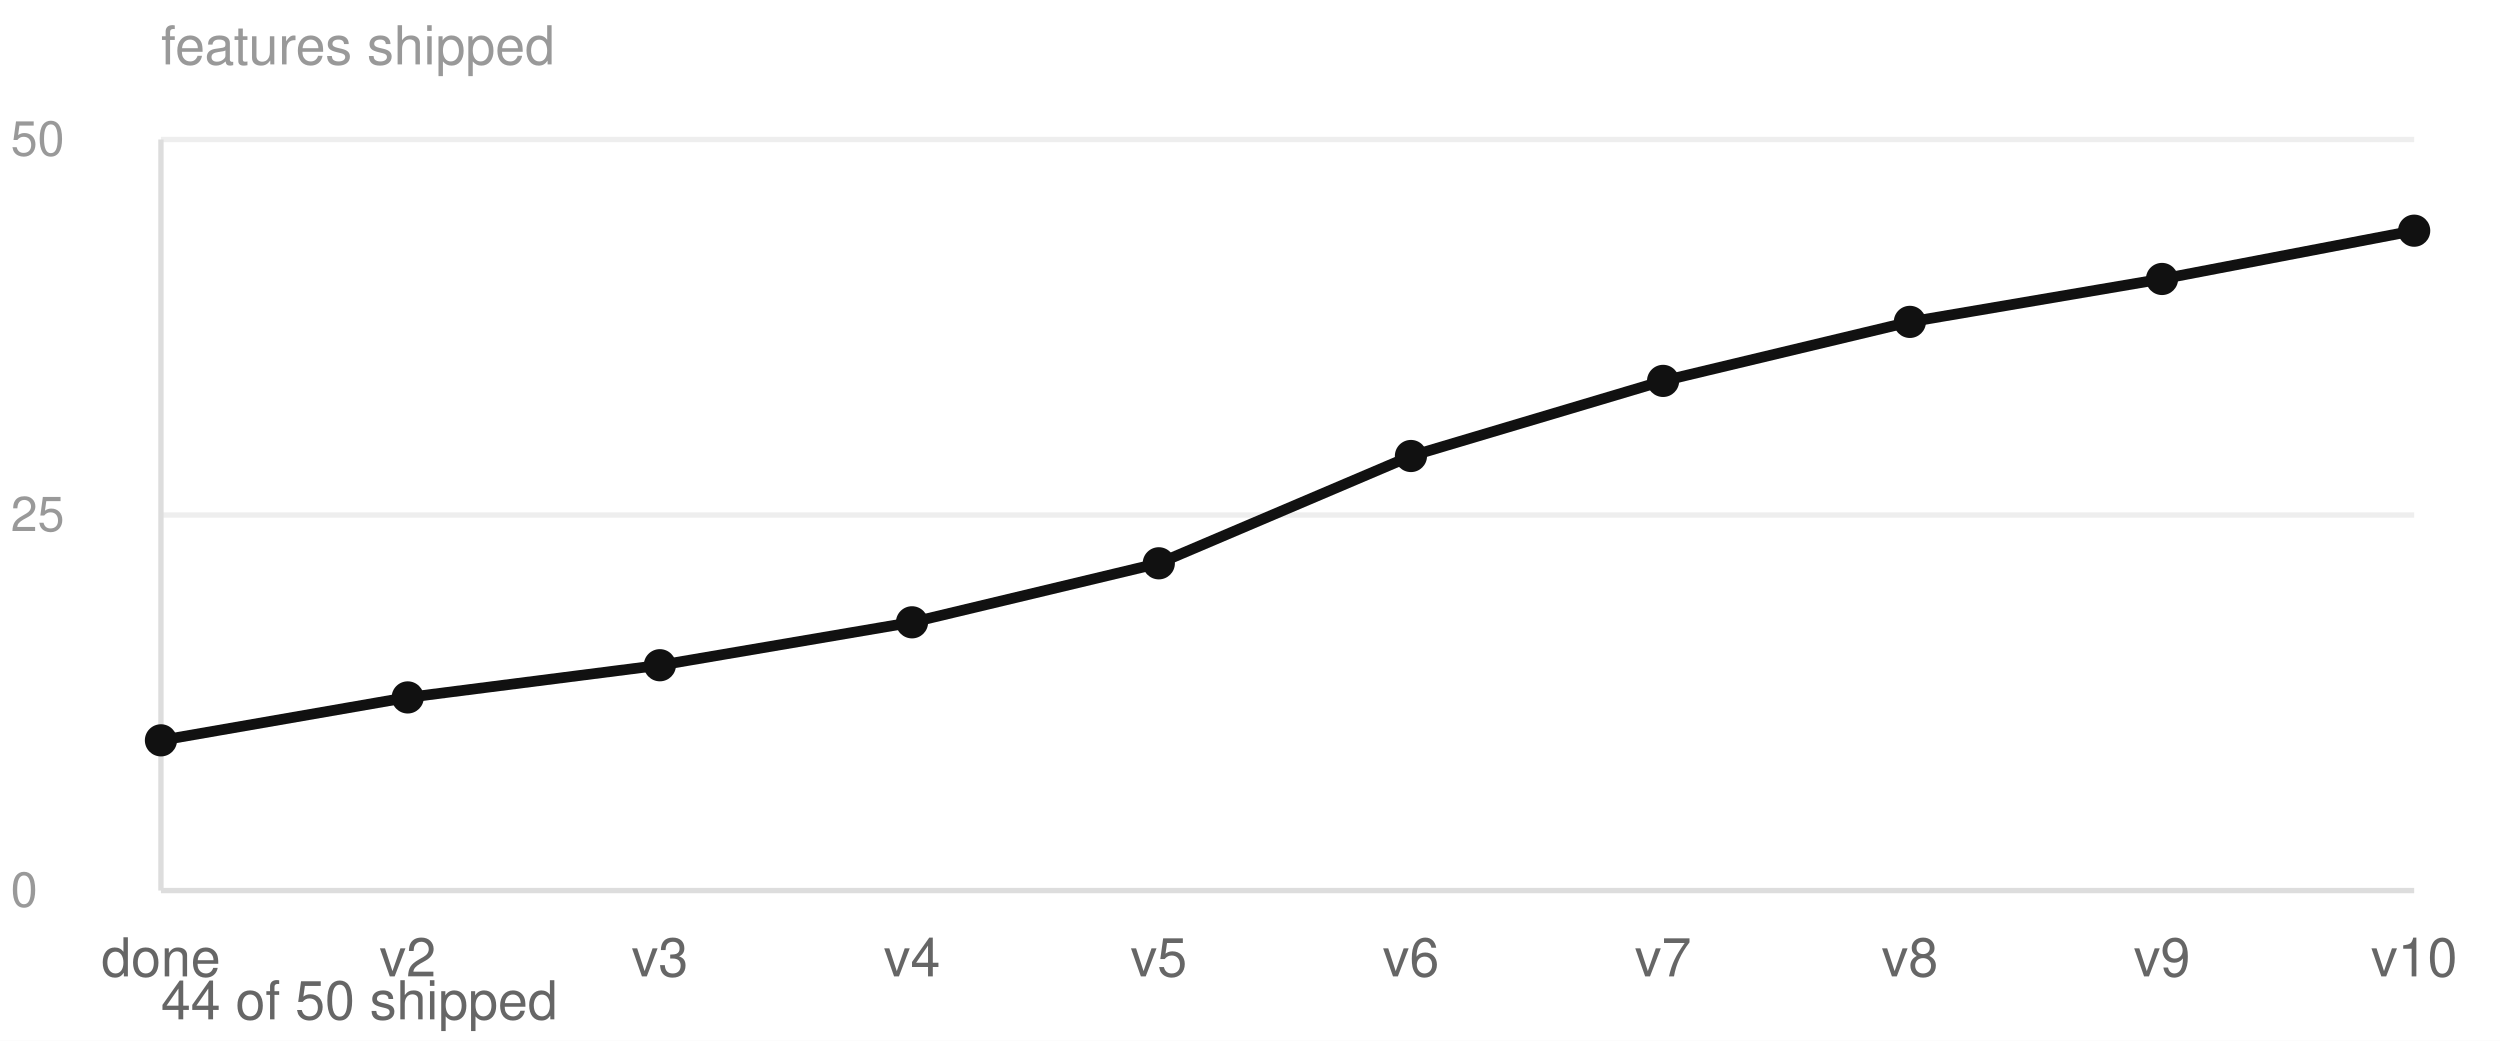
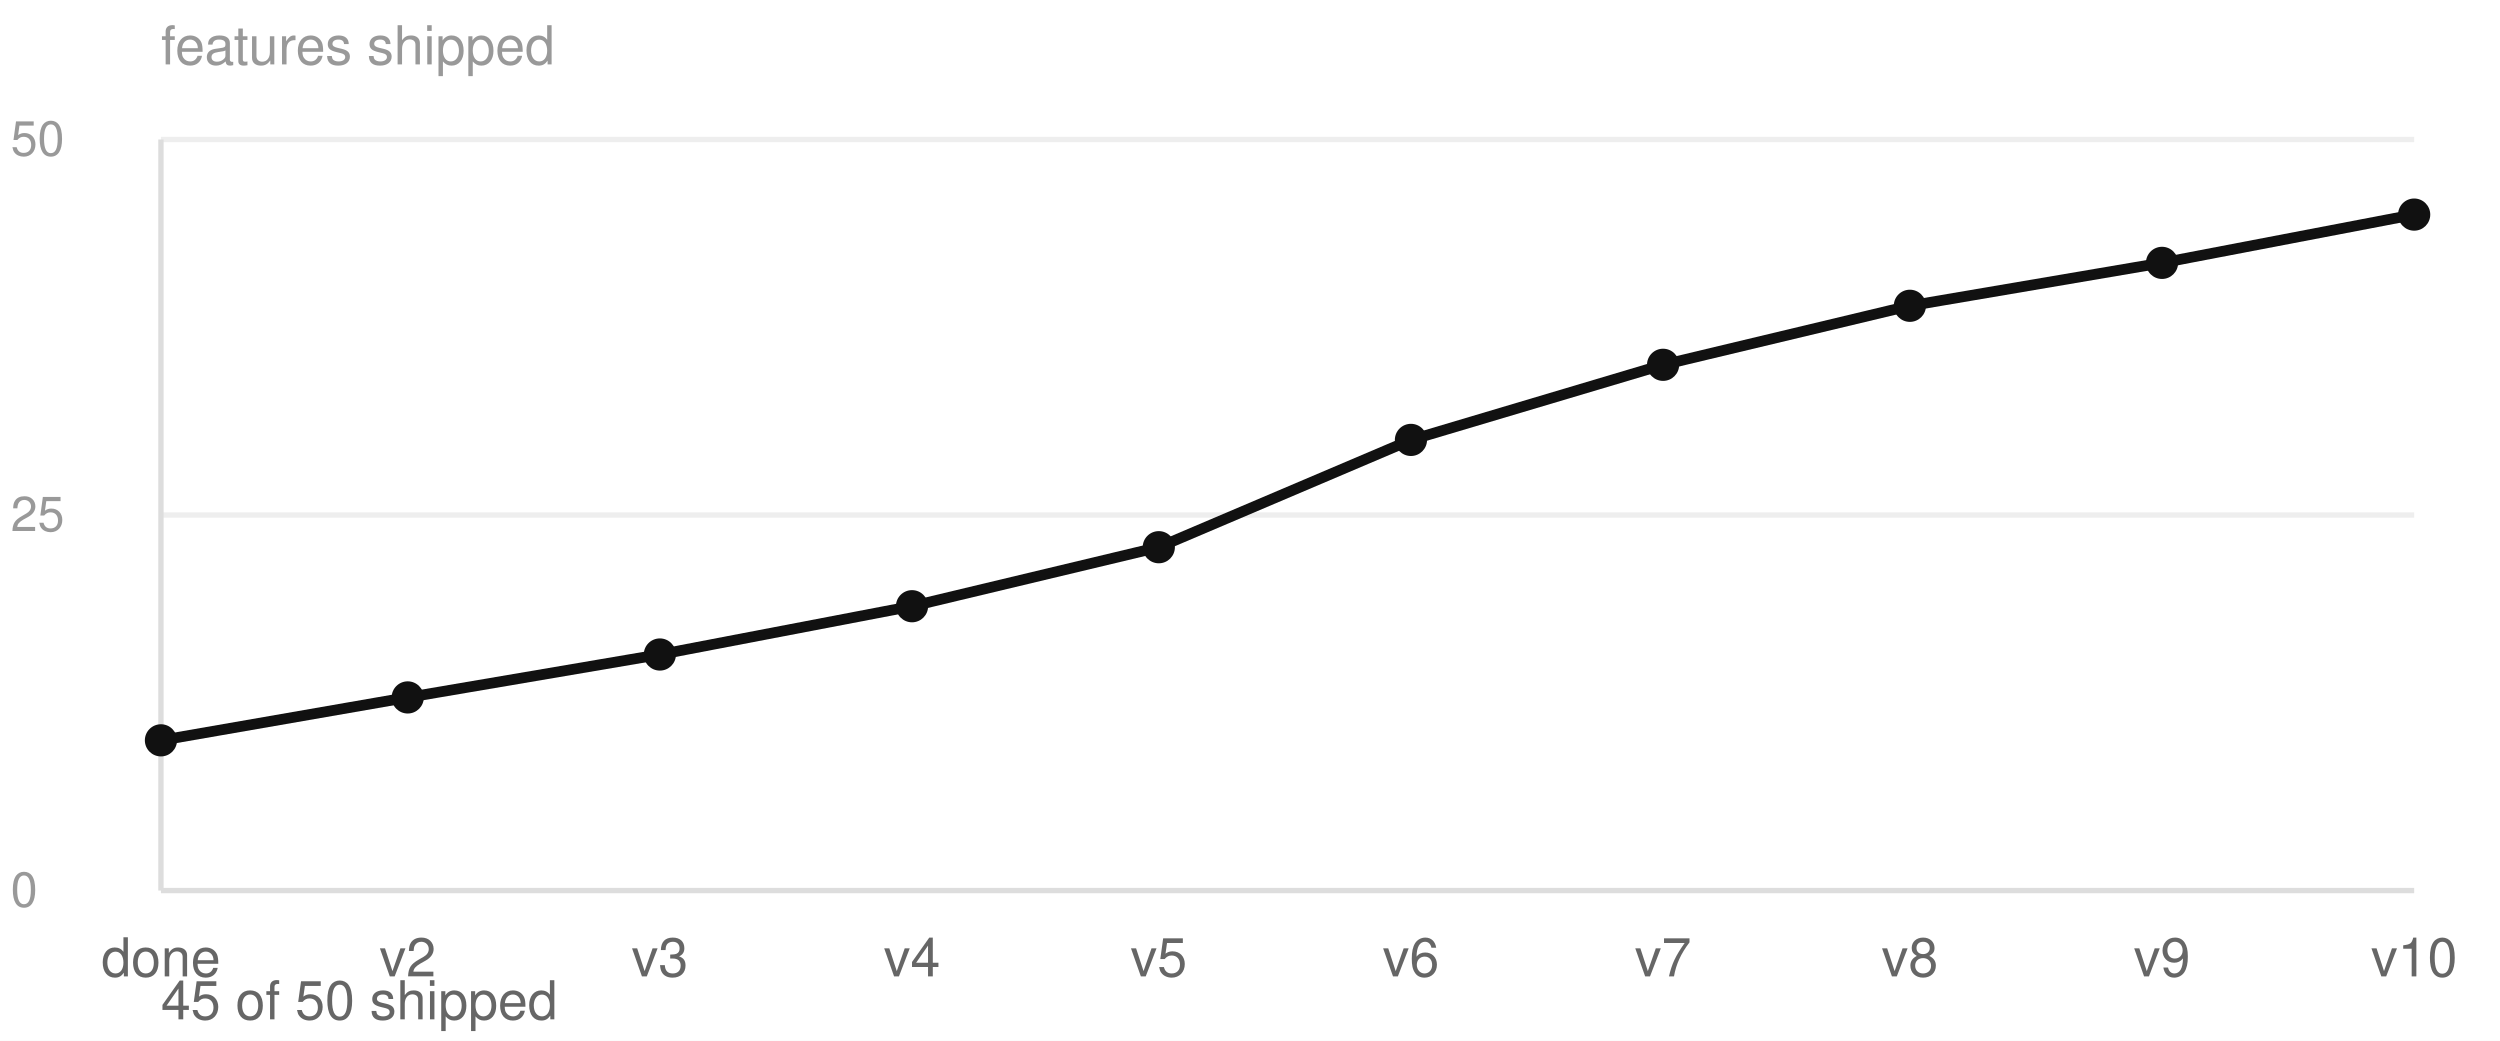
<svg xmlns="http://www.w3.org/2000/svg" width="466" height="194" viewBox="0 0 466 194">
  <rect width="100%" height="100%" fill="#ffffff" />
  <text x="30" y="12" font-family="-apple-system,Helvetica,Arial,sans-serif" font-size="10" fill="#999">features shipped</text>
  <line x1="30" y1="26" x2="450" y2="26" stroke="#eee" />
  <text x="2" y="29" font-family="-apple-system,Helvetica,Arial,sans-serif" font-size="9" fill="#999">50</text>
  <line x1="30" y1="96" x2="450" y2="96" stroke="#eee" />
  <text x="2" y="99" font-family="-apple-system,Helvetica,Arial,sans-serif" font-size="9" fill="#999">25</text>
  <line x1="30" y1="26" x2="30" y2="166" stroke="#ddd" />
  <line x1="30" y1="166" x2="450" y2="166" stroke="#ddd" />
  <text x="2" y="169" font-family="-apple-system,Helvetica,Arial,sans-serif" font-size="9" fill="#999">0</text>
-   <polyline points="30,138 76,130 123,124 170,116 216,105 263,85 310,71 356,60 403,52 450,43 " fill="none" stroke="#111" stroke-width="2" />
+   <polyline points="30,138 76,130 123,122 170,113 216,102 263,82 310,68 356,57 403,49 450,40 " fill="none" stroke="#111" stroke-width="2" />
  <circle cx="30" cy="138" r="3" fill="#111" />
  <circle cx="76" cy="130" r="3" fill="#111" />
-   <circle cx="123" cy="124" r="3" fill="#111" />
-   <circle cx="170" cy="116" r="3" fill="#111" />
-   <circle cx="216" cy="105" r="3" fill="#111" />
-   <circle cx="263" cy="85" r="3" fill="#111" />
-   <circle cx="310" cy="71" r="3" fill="#111" />
-   <circle cx="356" cy="60" r="3" fill="#111" />
-   <circle cx="403" cy="52" r="3" fill="#111" />
-   <circle cx="450" cy="43" r="3" fill="#111" />
+   <circle cx="123" cy="122" r="3" fill="#111" />
+   <circle cx="170" cy="113" r="3" fill="#111" />
+   <circle cx="216" cy="102" r="3" fill="#111" />
+   <circle cx="263" cy="82" r="3" fill="#111" />
+   <circle cx="310" cy="68" r="3" fill="#111" />
+   <circle cx="356" cy="57" r="3" fill="#111" />
+   <circle cx="403" cy="49" r="3" fill="#111" />
+   <circle cx="450" cy="40" r="3" fill="#111" />
  <text x="30" y="182" font-family="-apple-system,Helvetica,Arial,sans-serif" font-size="10" fill="#666" text-anchor="middle">done</text>
  <text x="76" y="182" font-family="-apple-system,Helvetica,Arial,sans-serif" font-size="10" fill="#666" text-anchor="middle">v2</text>
  <text x="123" y="182" font-family="-apple-system,Helvetica,Arial,sans-serif" font-size="10" fill="#666" text-anchor="middle">v3</text>
  <text x="170" y="182" font-family="-apple-system,Helvetica,Arial,sans-serif" font-size="10" fill="#666" text-anchor="middle">v4</text>
  <text x="216" y="182" font-family="-apple-system,Helvetica,Arial,sans-serif" font-size="10" fill="#666" text-anchor="middle">v5</text>
  <text x="263" y="182" font-family="-apple-system,Helvetica,Arial,sans-serif" font-size="10" fill="#666" text-anchor="middle">v6</text>
  <text x="310" y="182" font-family="-apple-system,Helvetica,Arial,sans-serif" font-size="10" fill="#666" text-anchor="middle">v7</text>
  <text x="356" y="182" font-family="-apple-system,Helvetica,Arial,sans-serif" font-size="10" fill="#666" text-anchor="middle">v8</text>
  <text x="403" y="182" font-family="-apple-system,Helvetica,Arial,sans-serif" font-size="10" fill="#666" text-anchor="middle">v9</text>
  <text x="450" y="182" font-family="-apple-system,Helvetica,Arial,sans-serif" font-size="10" fill="#666" text-anchor="middle">v10</text>
-   <text x="30" y="190" font-family="-apple-system,Helvetica,Arial,sans-serif" font-size="10" fill="#666">44 of 50 shipped</text>
+   <text x="30" y="190" font-family="-apple-system,Helvetica,Arial,sans-serif" font-size="10" fill="#666">45 of 50 shipped</text>
</svg>
